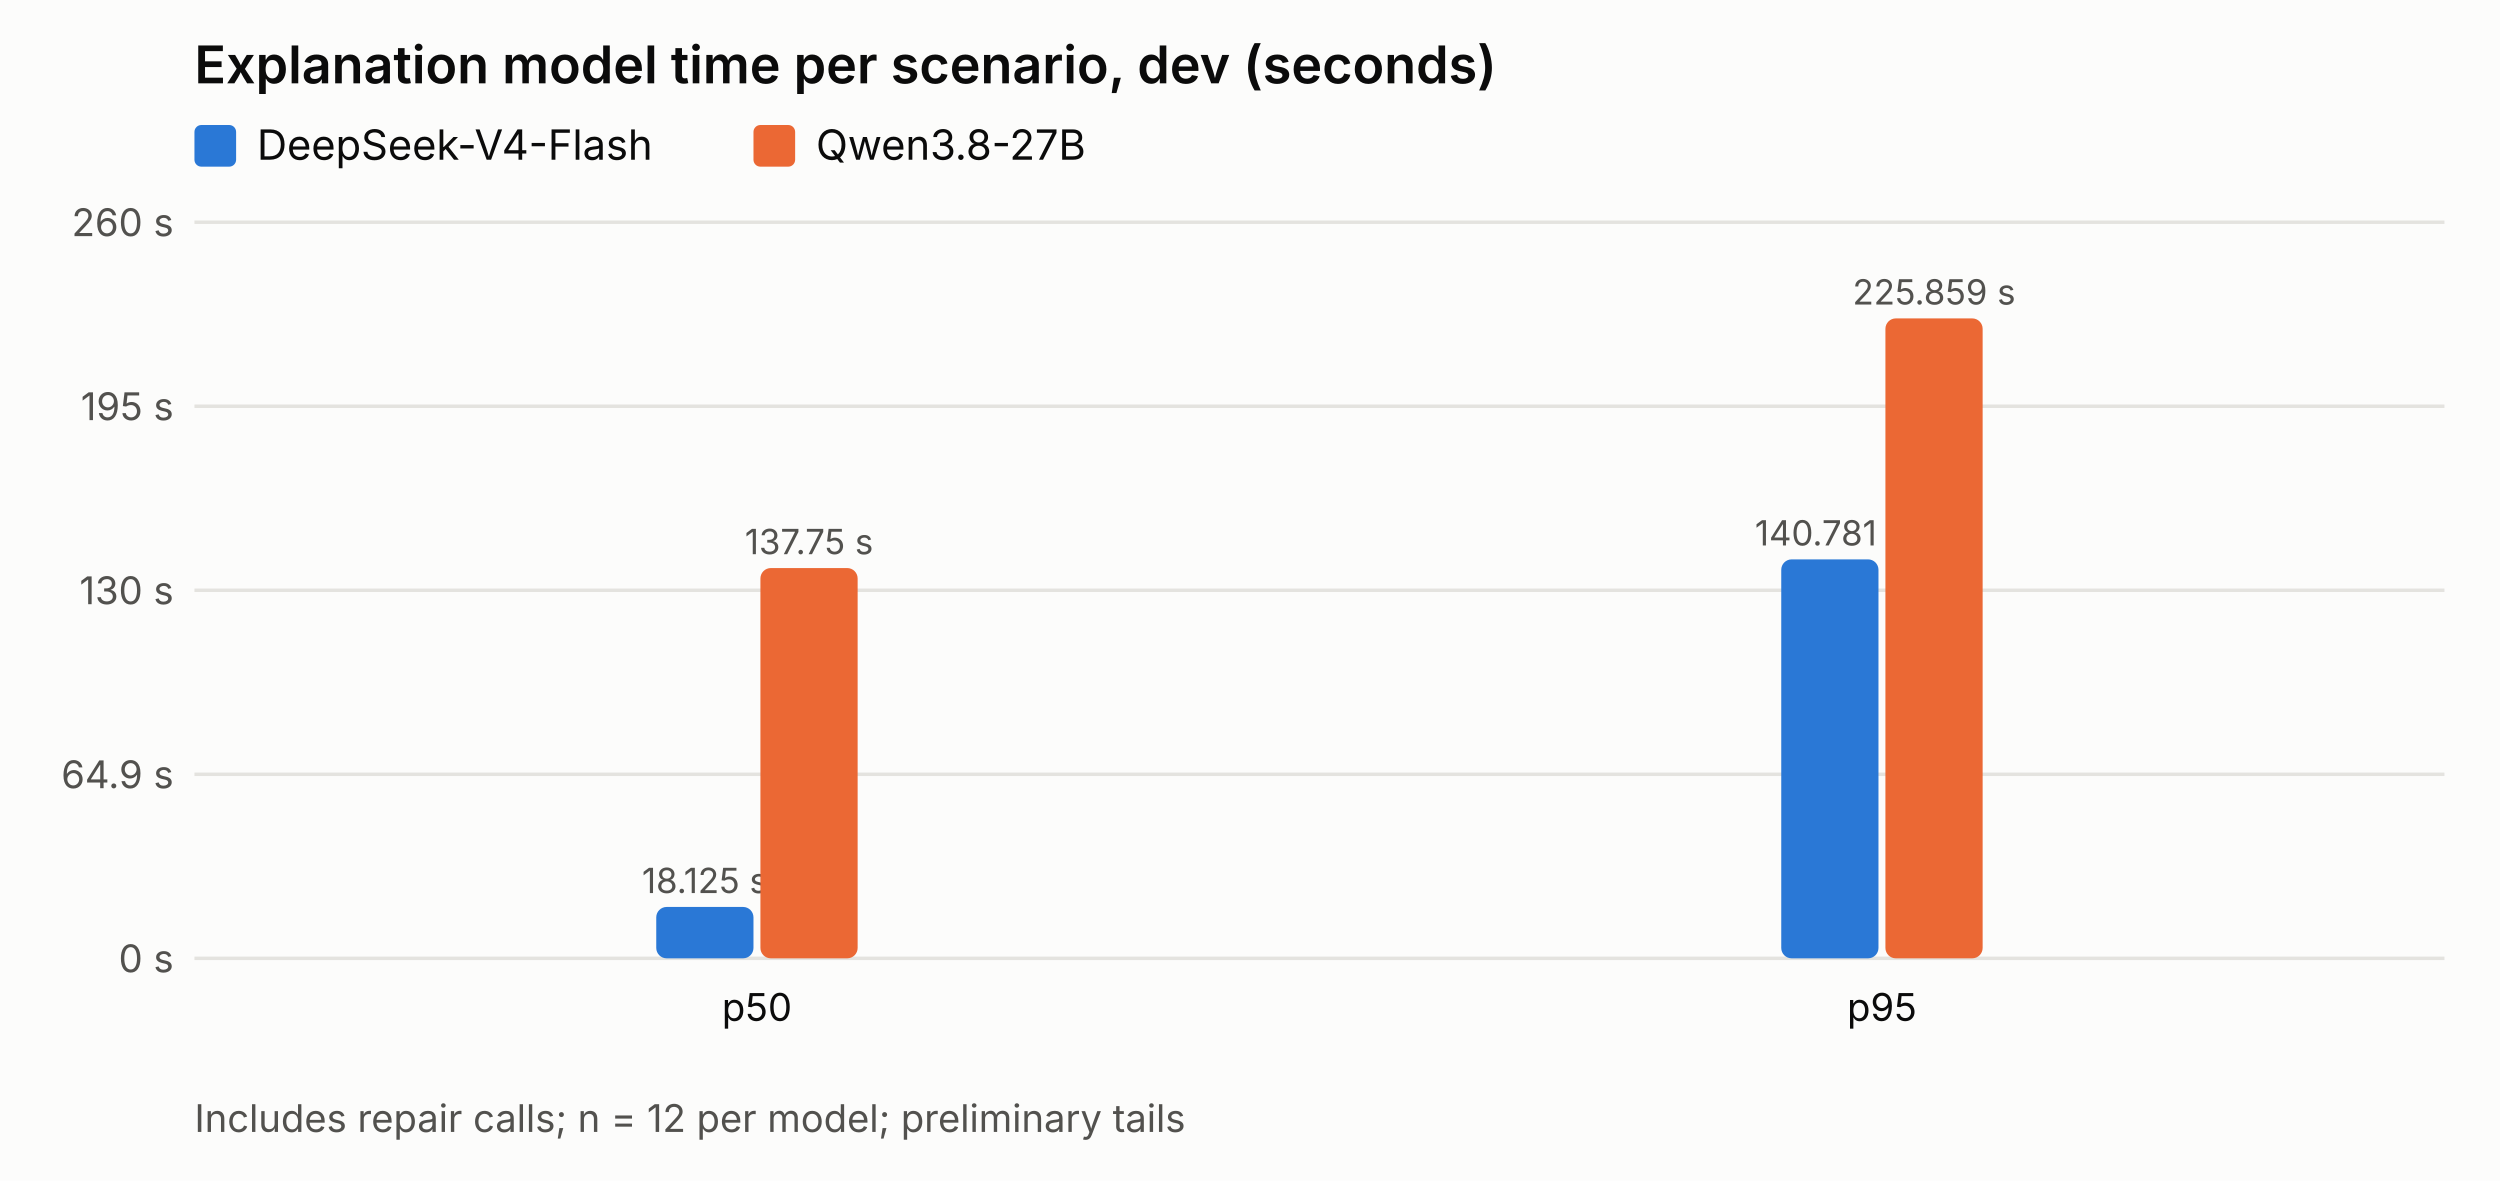
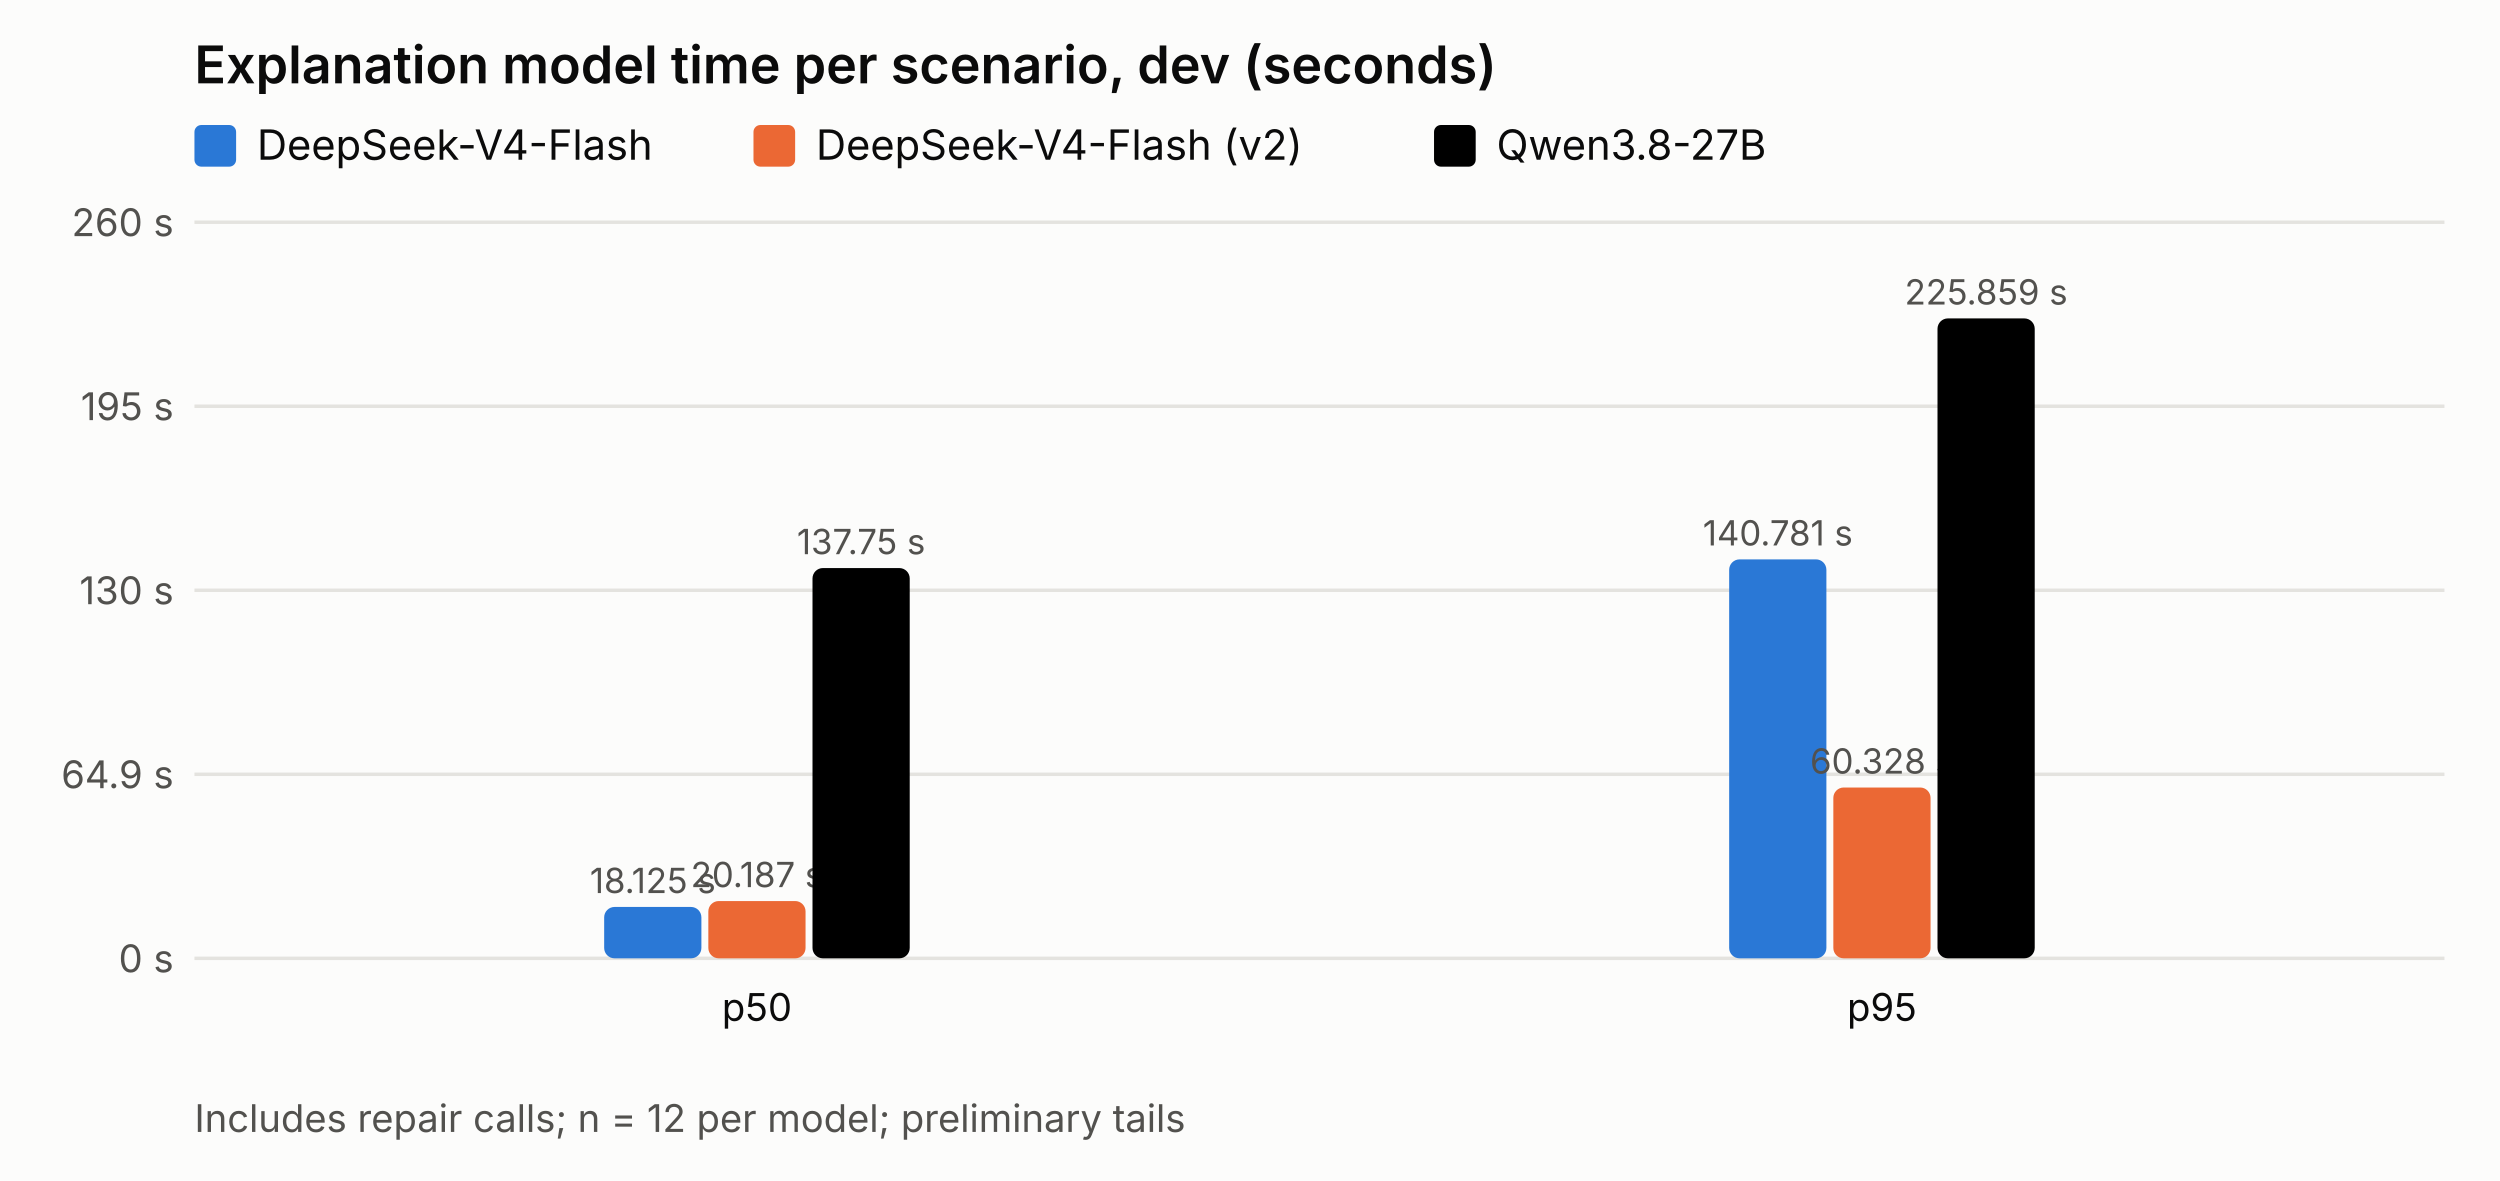
<svg xmlns="http://www.w3.org/2000/svg" viewBox="0 0 720 340" role="img" aria-label="Explanation model time per scenario, dev (seconds)">
  <style>
.surface{fill:#fcfcfb}.ink{fill:#0b0b0b}.muted{fill:#52514e}.grid{stroke:#e4e3df}
.s1{fill:#2a78d6}.s2{fill:#eb6834}
@media (prefers-color-scheme: dark){.surface{fill:#1a1a19}.ink{fill:#f0efec}.muted{fill:#c3c2b7}
.grid{stroke:#3a3936}.s1{fill:#3987e5}.s2{fill:#d95926}}
text{font-family:system-ui,-apple-system,Segoe UI,sans-serif}
</style>
  <rect class="surface" width="720" height="340" />
  <text class="ink" x="56" y="24" font-size="15" font-weight="600">Explanation model time per scenario, dev (seconds)</text>
  <line class="grid" x1="56" x2="704" y1="276.0" y2="276.0" />
  <text class="muted" x="50" y="280.0" font-size="11" text-anchor="end">0 s</text>
  <line class="grid" x1="56" x2="704" y1="223.0" y2="223.0" />
  <text class="muted" x="50" y="227.0" font-size="11" text-anchor="end">64.9 s</text>
  <line class="grid" x1="56" x2="704" y1="170.0" y2="170.0" />
  <text class="muted" x="50" y="174.0" font-size="11" text-anchor="end">130 s</text>
  <line class="grid" x1="56" x2="704" y1="117.0" y2="117.0" />
  <text class="muted" x="50" y="121.0" font-size="11" text-anchor="end">195 s</text>
  <line class="grid" x1="56" x2="704" y1="64.0" y2="64.0" />
  <text class="muted" x="50" y="68.0" font-size="11" text-anchor="end">260 s</text>
  <rect class="s1" x="56" y="36" width="12" height="12" rx="2" />
  <text class="ink" x="74" y="46" font-size="12">DeepSeek-V4-Flash</text>
-   <rect class="s1" x="189.0" y="261.2" width="28.0" height="14.8" rx="3" />
-   <text class="muted" x="203.0" y="257.2" font-size="10" text-anchor="middle">18.125 s</text>
-   <rect class="s1" x="513.0" y="161.1" width="28.0" height="114.9" rx="3" />
-   <text class="muted" x="527.0" y="157.1" font-size="10" text-anchor="middle">140.781 s</text>
+   <rect class="s1" x="174.0" y="261.2" width="28.0" height="14.8" rx="3" />
+   <text class="muted" x="188.0" y="257.2" font-size="10" text-anchor="middle">18.125 s</text>
+   <rect class="s1" x="498.0" y="161.1" width="28.0" height="114.9" rx="3" />
+   <text class="muted" x="512.0" y="157.1" font-size="10" text-anchor="middle">140.781 s</text>
  <rect class="s2" x="217" y="36" width="12" height="12" rx="2" />
-   <text class="ink" x="235" y="46" font-size="12">Qwen3.8-27B</text>
-   <rect class="s2" x="219.0" y="163.6" width="28.0" height="112.4" rx="3" />
-   <text class="muted" x="233.0" y="159.6" font-size="10" text-anchor="middle">137.75 s</text>
-   <rect class="s2" x="543.0" y="91.7" width="28.0" height="184.3" rx="3" />
-   <text class="muted" x="557.0" y="87.7" font-size="10" text-anchor="middle">225.859 s</text>
+   <text class="ink" x="235" y="46" font-size="12">DeepSeek-V4-Flash (v2)</text>
+   <rect class="s2" x="204.0" y="259.5" width="28.0" height="16.5" rx="3" />
+   <text class="muted" x="218.0" y="255.5" font-size="10" text-anchor="middle">20.187 s</text>
+   <rect class="s2" x="528.0" y="226.8" width="28.0" height="49.2" rx="3" />
+   <text class="muted" x="542.0" y="222.8" font-size="10" text-anchor="middle">60.328 s</text>
+   <rect class="s3" x="413" y="36" width="12" height="12" rx="2" />
+   <text class="ink" x="431" y="46" font-size="12">Qwen3.8-27B</text>
+   <rect class="s3" x="234.0" y="163.6" width="28.0" height="112.4" rx="3" />
+   <text class="muted" x="248.0" y="159.6" font-size="10" text-anchor="middle">137.75 s</text>
+   <rect class="s3" x="558.0" y="91.7" width="28.0" height="184.3" rx="3" />
+   <text class="muted" x="572.0" y="87.7" font-size="10" text-anchor="middle">225.859 s</text>
  <text class="ink" x="218.0" y="294" font-size="11" text-anchor="middle">p50</text>
  <text class="ink" x="542.0" y="294" font-size="11" text-anchor="middle">p95</text>
  <text class="muted" x="56" y="326" font-size="11">Includes repair calls; n = 12 per model; preliminary tails</text>
</svg>
